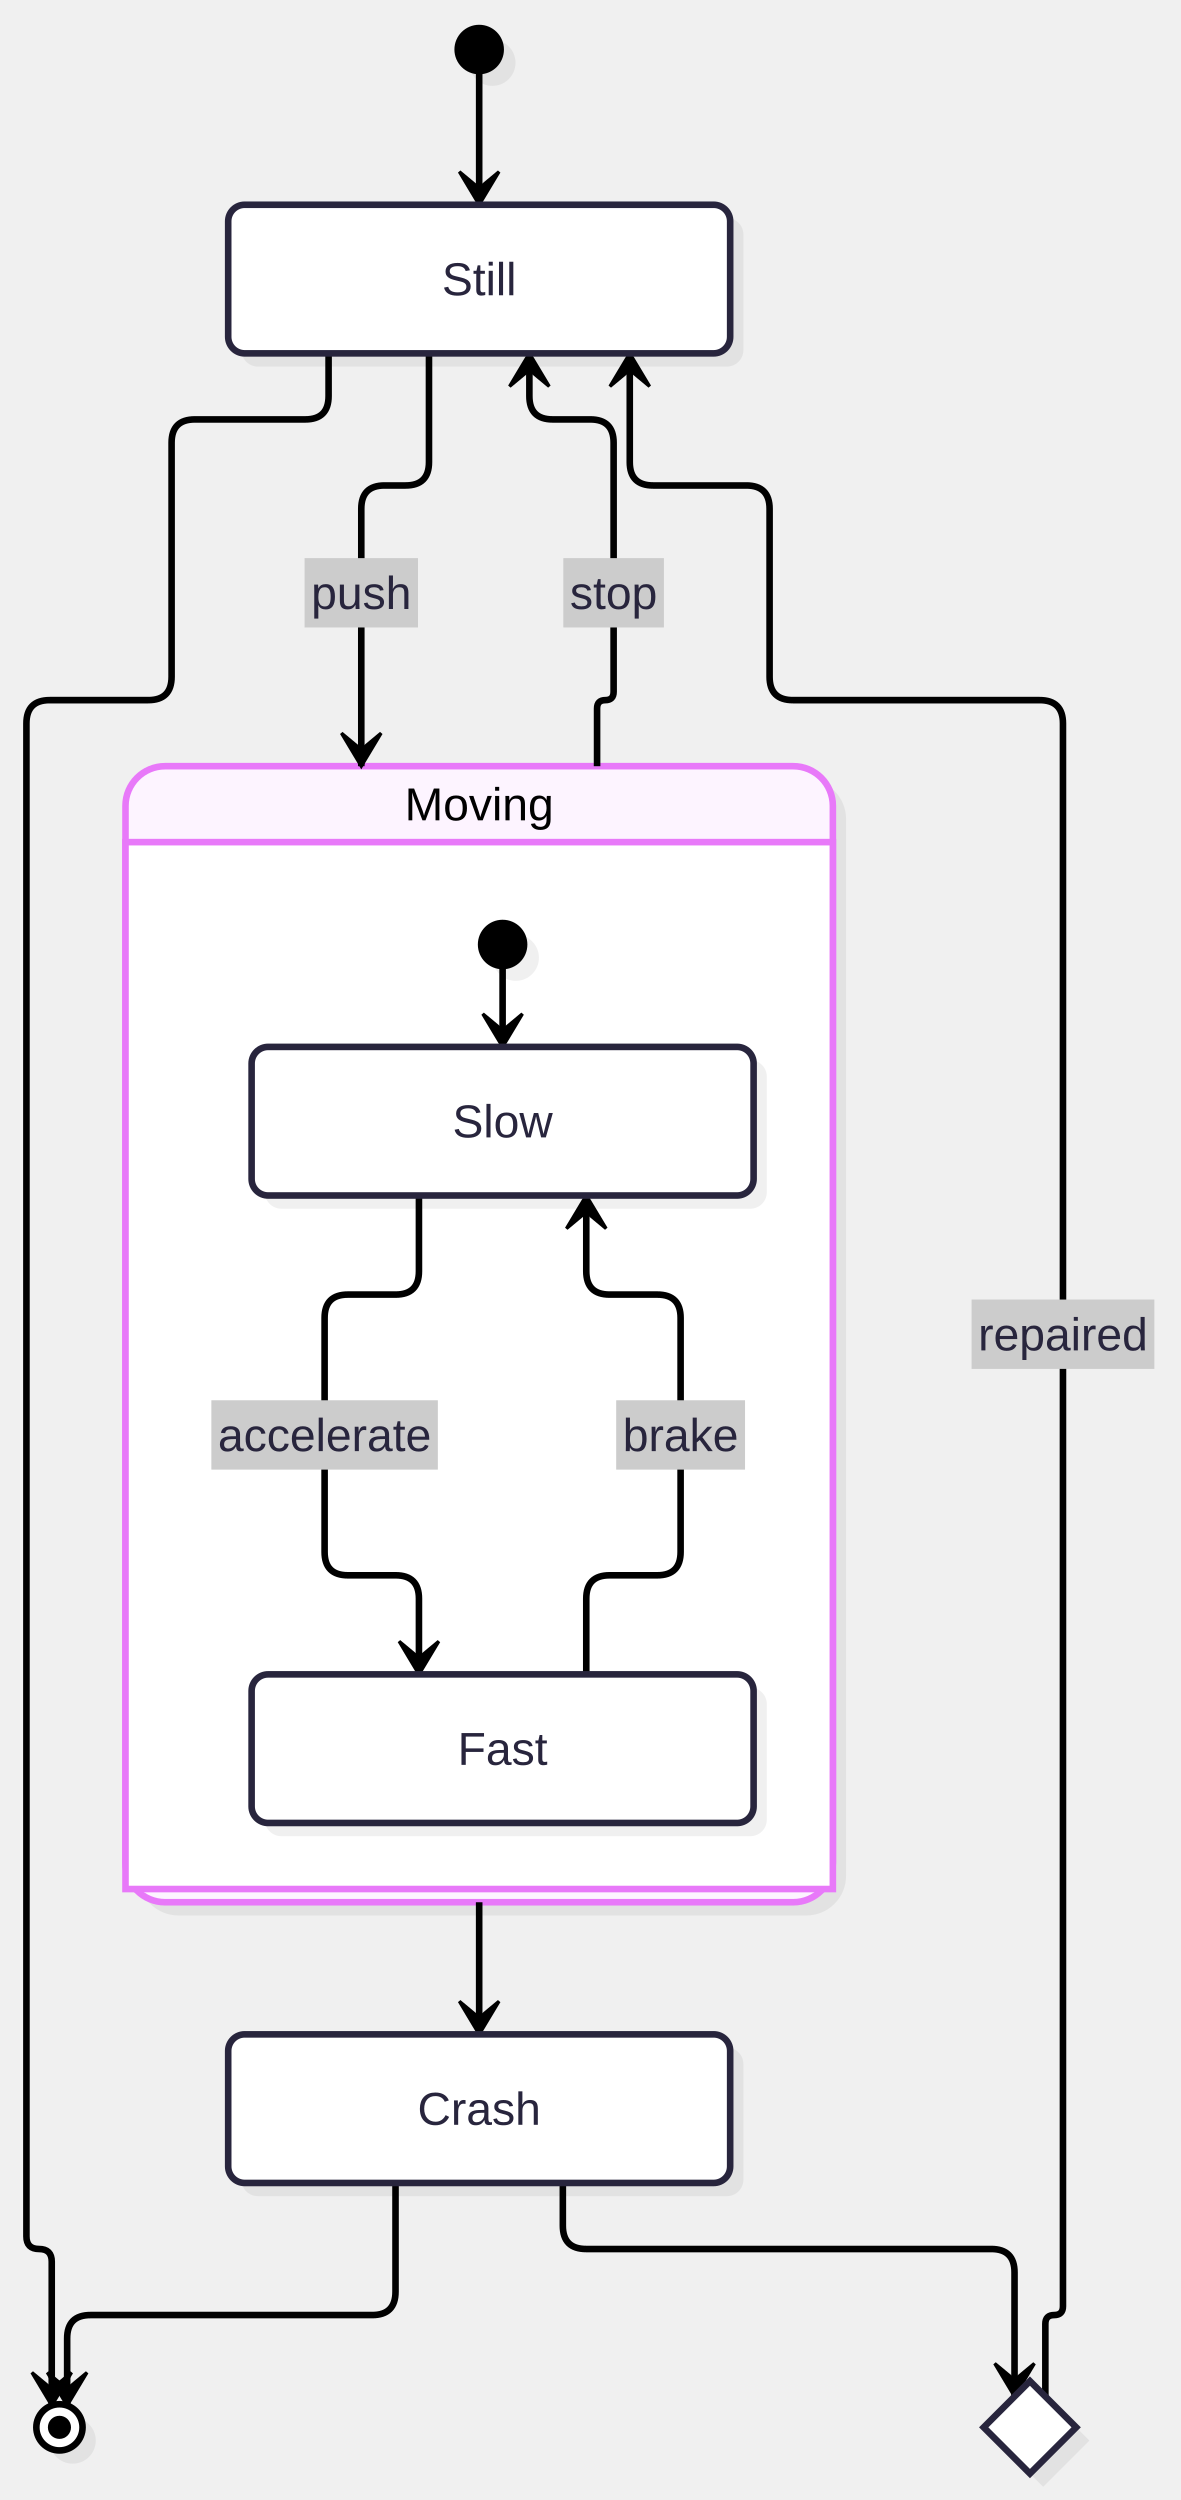
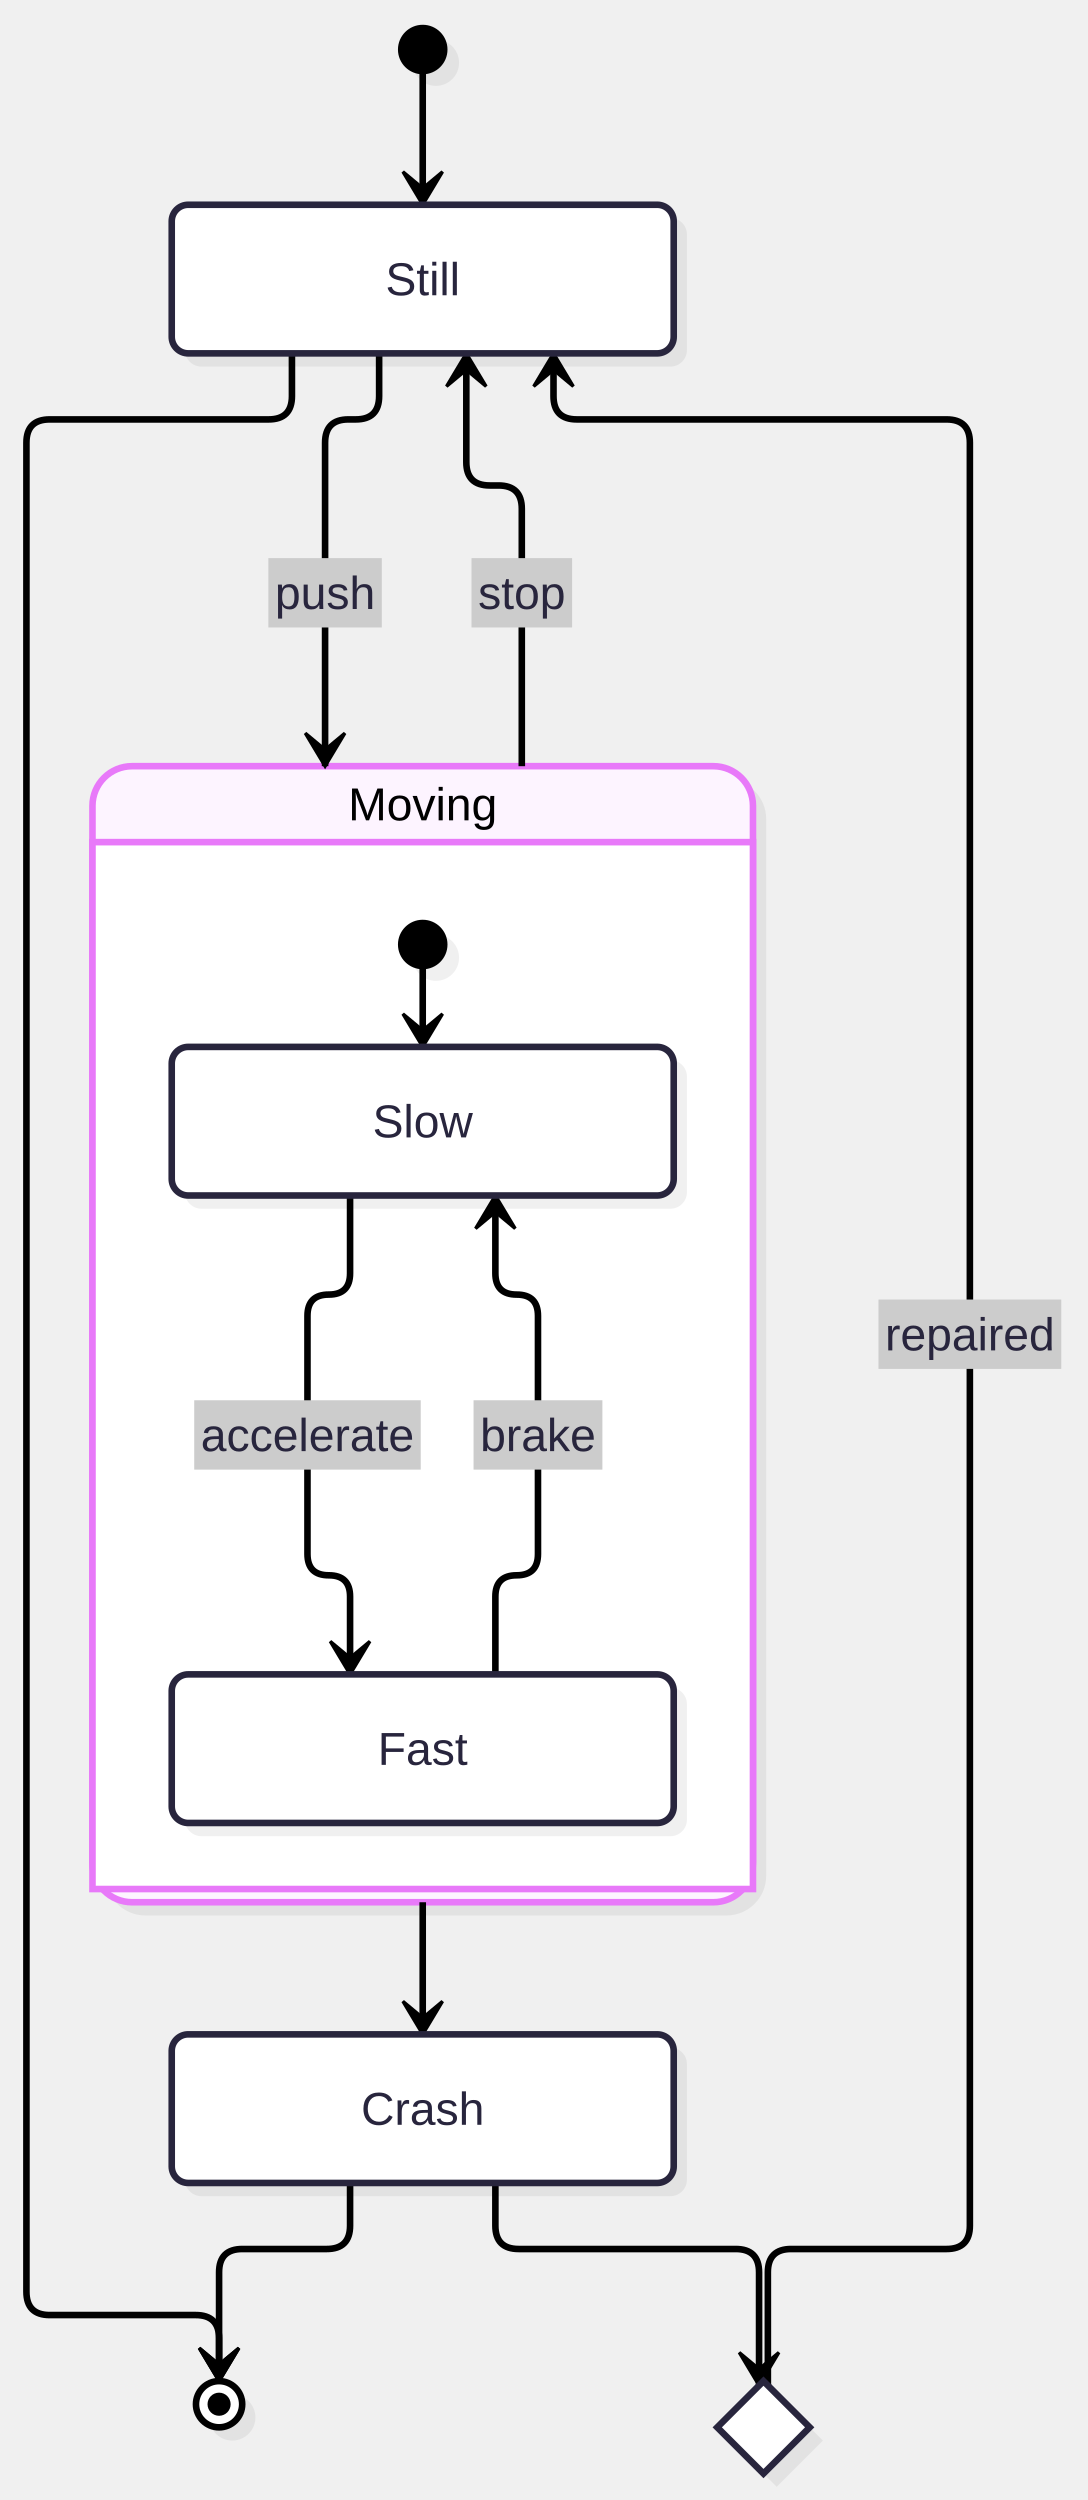
- <svg xmlns="http://www.w3.org/2000/svg" id="my-svg" width="100%" class="statediagram" style="max-width: 357.542px; background-color: white;" viewBox="-8 -8 357.542 757" role="graphics-document document" aria-roledescription="stateDiagram">
+ <svg xmlns="http://www.w3.org/2000/svg" id="my-svg" width="100%" class="statediagram" style="max-width: 329.352px; background-color: white;" viewBox="-8 -8 329.352 757" role="graphics-document document" aria-roledescription="stateDiagram">
  <style>#my-svg{font-family:"Recursive Variable", arial, sans-serif;font-size:16px;}#my-svg text{font-family:"Recursive Variable", arial, sans-serif;}</style>
  <g>
    <g class="clusters">
      <g id="cluster-Moving" class="cluster">
-         <rect class="drop-shadow" x="34" y="228" width="214.19" height="344" rx="12" ry="12" fill="#000000" stroke="none" opacity="0.06" />
-         <rect x="30" y="224" width="214.19" height="344" rx="12" ry="12" fill="#FDF4FF" stroke="#E879F9" stroke-width="2" />
-         <rect x="30" y="247" width="214.19" height="317" fill="#ffffff" stroke="#E879F9" stroke-width="2" />
-         <text class="cluster-label" x="137.095" y="240.4" text-anchor="middle" font-size="14" fill="#000000">Moving</text>
+         <rect class="drop-shadow" x="24" y="228" width="200" height="344" rx="12" ry="12" fill="#000000" stroke="none" opacity="0.06" />
+         <rect x="20" y="224" width="200" height="344" rx="12" ry="12" fill="#FDF4FF" stroke="#E879F9" stroke-width="2" />
+         <rect x="20" y="247" width="200" height="317" fill="#ffffff" stroke="#E879F9" stroke-width="2" />
+         <text class="cluster-label" x="120" y="240.4" text-anchor="middle" font-size="14" fill="#000000">Moving</text>
      </g>
    </g>
    <g class="edgePaths">
      <g id="L-root_start-Still-0" class="edgePath">
-         <path class="flowchart-link LS-root_start LE-Still" d="M137.095,14L137.095,54" fill="none" stroke="#000000" stroke-width="2" />
-         <path class="marker" d="M137.095,54L131.095,44L137.095,49L143.095,44Z" fill="#000000" stroke="#000000" stroke-width="1" />
+         <path class="flowchart-link LS-root_start LE-Still" d="M120,14L120,54" fill="none" stroke="#000000" stroke-width="2" />
+         <path class="marker" d="M120,54L114,44L120,49L126,44Z" fill="#000000" stroke="#000000" stroke-width="1" />
      </g>
      <g id="L-Still-root_end-1" class="edgePath">
-         <path class="flowchart-link LS-Still LE-root_end" d="M91.495,99L91.495,111.929C91.495,116.643,89.138,119,84.424,119L51.031,119C46.317,119,43.959,121.357,43.959,126.071L43.959,196.929C43.959,201.643,41.602,204,36.888,204L7.071,204C2.357,204,0,206.357,0,211.071L0,669.167C0,671.722,1.278,673,3.833,673L3.833,673C6.389,673,7.667,674.278,7.667,676.833L7.667,720.4" fill="none" stroke="#000000" stroke-width="2" />
-         <path class="marker" d="M7.667,720.4L1.667,710.4L7.667,715.4L13.667,710.4Z" fill="#000000" stroke="#000000" stroke-width="1" />
+         <path class="flowchart-link LS-Still LE-root_end" d="M80.4,99L80.4,111.929C80.4,116.643,78.043,119,73.329,119L7.071,119C2.357,119,0,121.357,0,126.071L0,685.929C0,690.643,2.357,693,7.071,693L51.267,693C55.981,693,58.338,695.357,58.338,700.071L58.338,713" fill="none" stroke="#000000" stroke-width="2" />
+         <path class="marker" d="M58.338,713L52.338,703L58.338,708L64.338,703Z" fill="#000000" stroke="#000000" stroke-width="1" />
      </g>
      <g id="L-Still-Moving-2" class="edgePath">
-         <path class="flowchart-link LS-Still LE-Moving" d="M121.895,99L121.895,131.929C121.895,136.643,119.538,139,114.824,139L108.468,139C103.754,139,101.397,141.357,101.397,146.071L101.397,224" fill="none" stroke="#000000" stroke-width="2" />
-         <path class="marker" d="M101.397,224L95.397,214L101.397,219L107.397,214Z" fill="#000000" stroke="#000000" stroke-width="1" />
+         <path class="flowchart-link LS-Still LE-Moving" d="M106.8,99L106.8,111.929C106.8,116.643,104.443,119,99.729,119L97.506,119C92.792,119,90.435,121.357,90.435,126.071L90.435,224" fill="none" stroke="#000000" stroke-width="2" />
+         <path class="marker" d="M90.435,224L84.435,214L90.435,219L96.435,214Z" fill="#000000" stroke="#000000" stroke-width="1" />
      </g>
      <g id="L-Moving-Still-3" class="edgePath">
-         <path class="flowchart-link LS-Moving LE-Still" d="M172.793,224L172.793,206.505C172.793,204.835,173.628,204,175.298,204L175.298,204C176.968,204,177.803,203.165,177.803,201.495L177.803,126.071C177.803,121.357,175.446,119,170.732,119L159.366,119C154.652,119,152.295,116.643,152.295,111.929L152.295,99" fill="none" stroke="#000000" stroke-width="2" />
-         <path class="marker" d="M152.295,99L158.295,109L152.295,104L146.295,109Z" fill="#000000" stroke="#000000" stroke-width="1" />
+         <path class="flowchart-link LS-Moving LE-Still" d="M150,224L150,146.071C150,141.357,147.643,139,142.929,139L140.271,139C135.557,139,133.2,136.643,133.2,131.929L133.2,99" fill="none" stroke="#000000" stroke-width="2" />
+         <path class="marker" d="M133.2,99L139.2,109L133.2,104L127.2,109Z" fill="#000000" stroke="#000000" stroke-width="1" />
      </g>
      <g id="L-Moving-Crash-4" class="edgePath">
-         <path class="flowchart-link LS-Moving LE-Crash" d="M137.095,568L137.095,608" fill="none" stroke="#000000" stroke-width="2" />
-         <path class="marker" d="M137.095,608L131.095,598L137.095,603L143.095,598Z" fill="#000000" stroke="#000000" stroke-width="1" />
+         <path class="flowchart-link LS-Moving LE-Crash" d="M120,568L120,608" fill="none" stroke="#000000" stroke-width="2" />
+         <path class="marker" d="M120,608L114,598L120,603L126,598Z" fill="#000000" stroke="#000000" stroke-width="1" />
      </g>
      <g id="L-Crash-root_end-5" class="edgePath">
-         <path class="flowchart-link LS-Crash LE-root_end" d="M111.762,653L111.762,685.929C111.762,690.643,109.405,693,104.691,693L19.404,693C14.69,693,12.333,695.357,12.333,700.071L12.333,720.4" fill="none" stroke="#000000" stroke-width="2" />
-         <path class="marker" d="M12.333,720.4L6.333,710.4L12.333,715.4L18.333,710.4Z" fill="#000000" stroke="#000000" stroke-width="1" />
+         <path class="flowchart-link LS-Crash LE-root_end" d="M98,653L98,665.929C98,670.643,95.643,673,90.929,673L65.409,673C60.695,673,58.338,675.357,58.338,680.071L58.338,713" fill="none" stroke="#000000" stroke-width="2" />
+         <path class="marker" d="M58.338,713L52.338,703L58.338,708L64.338,703Z" fill="#000000" stroke="#000000" stroke-width="1" />
      </g>
      <g id="L-Moving_start-Slow-6" class="edgePath">
-         <path class="flowchart-link LS-Moving_start LE-Slow" d="M144.19,285L144.19,309" fill="none" stroke="#000000" stroke-width="2" />
-         <path class="marker" d="M144.19,309L138.19,299L144.19,304L150.19,299Z" fill="#000000" stroke="#000000" stroke-width="1" />
+         <path class="flowchart-link LS-Moving_start LE-Slow" d="M120,285L120,309" fill="none" stroke="#000000" stroke-width="2" />
+         <path class="marker" d="M120,309L114,299L120,304L126,299Z" fill="#000000" stroke="#000000" stroke-width="1" />
      </g>
      <g id="L-Slow-Fast-7" class="edgePath">
-         <path class="flowchart-link LS-Slow LE-Fast" d="M118.857,354L118.857,376.929C118.857,381.643,116.5,384,111.786,384L97.362,384C92.648,384,90.291,386.357,90.291,391.071L90.291,461.929C90.291,466.643,92.648,469,97.362,469L111.786,469C116.5,469,118.857,471.357,118.857,476.071L118.857,499" fill="none" stroke="#000000" stroke-width="2" />
-         <path class="marker" d="M118.857,499L112.857,489L118.857,494L124.857,489Z" fill="#000000" stroke="#000000" stroke-width="1" />
+         <path class="flowchart-link LS-Slow LE-Fast" d="M98,354L98,377.55C98,381.85,95.85,384,91.55,384L91.55,384C87.251,384,85.101,386.15,85.101,390.45L85.101,462.55C85.101,466.85,87.251,469,91.55,469L91.55,469C95.85,469,98,471.15,98,475.45L98,499" fill="none" stroke="#000000" stroke-width="2" />
+         <path class="marker" d="M98,499L92,489L98,494L104,489Z" fill="#000000" stroke="#000000" stroke-width="1" />
      </g>
      <g id="L-Fast-Slow-8" class="edgePath">
-         <path class="flowchart-link LS-Fast LE-Slow" d="M169.523,499L169.523,476.071C169.523,471.357,171.88,469,176.594,469L191.018,469C195.732,469,198.089,466.643,198.089,461.929L198.089,391.071C198.089,386.357,195.732,384,191.018,384L176.594,384C171.88,384,169.523,381.643,169.523,376.929L169.523,354" fill="none" stroke="#000000" stroke-width="2" />
-         <path class="marker" d="M169.523,354L175.523,364L169.523,359L163.523,364Z" fill="#000000" stroke="#000000" stroke-width="1" />
+         <path class="flowchart-link LS-Fast LE-Slow" d="M142,499L142,475.45C142,471.15,144.15,469,148.45,469L148.45,469C152.749,469,154.899,466.85,154.899,462.55L154.899,390.45C154.899,386.15,152.749,384,148.45,384L148.45,384C144.15,384,142,381.85,142,377.55L142,354" fill="none" stroke="#000000" stroke-width="2" />
+         <path class="marker" d="M142,354L148,364L142,359L136,364Z" fill="#000000" stroke="#000000" stroke-width="1" />
      </g>
      <g id="L-Crash-check-9" class="edgePath">
-         <path class="flowchart-link LS-Crash LE-check" d="M162.428,653L162.428,665.929C162.428,670.643,164.785,673,169.499,673L292.128,673C296.842,673,299.199,675.357,299.199,680.071L299.199,717.667" fill="none" stroke="#000000" stroke-width="2" />
-         <path class="marker" d="M299.199,717.667L293.199,707.667L299.199,712.667L305.199,707.667Z" fill="#000000" stroke="#000000" stroke-width="1" />
+         <path class="flowchart-link LS-Crash LE-check" d="M142,653L142,665.929C142,670.643,144.357,673,149.071,673L214.772,673C219.486,673,221.843,675.357,221.843,680.071L221.843,714.333" fill="none" stroke="#000000" stroke-width="2" />
+         <path class="marker" d="M221.843,714.333L215.843,704.333L221.843,709.333L227.843,704.333Z" fill="#000000" stroke="#000000" stroke-width="1" />
      </g>
      <g id="L-check-Still-10" class="edgePath">
-         <path class="flowchart-link LS-check LE-Still" d="M308.533,717.667L308.533,695.667C308.533,693.889,309.422,693,311.199,693L311.199,693C312.977,693,313.866,692.111,313.866,690.333L313.866,211.071C313.866,206.357,311.509,204,306.795,204L232.104,204C227.39,204,225.033,201.643,225.033,196.929L225.033,146.071C225.033,141.357,222.676,139,217.962,139L189.766,139C185.052,139,182.695,136.643,182.695,131.929L182.695,99" fill="none" stroke="#000000" stroke-width="2" />
-         <path class="marker" d="M182.695,99L188.695,109L182.695,104L176.695,109Z" fill="#000000" stroke="#000000" stroke-width="1" />
+         <path class="flowchart-link LS-check LE-Still" d="M224.509,714.333L224.509,680.071C224.509,675.357,226.866,673,231.58,673L278.605,673C283.319,673,285.676,670.643,285.676,665.929L285.676,126.071C285.676,121.357,283.319,119,278.605,119L166.671,119C161.957,119,159.6,116.643,159.6,111.929L159.6,99" fill="none" stroke="#000000" stroke-width="2" />
+         <path class="marker" d="M159.6,99L165.6,109L159.6,104L153.6,109Z" fill="#000000" stroke="#000000" stroke-width="1" />
      </g>
    </g>
    <g class="edgeLabels">
      <g class="edgeLabel">
-         <rect x="84.221" y="161" width="34.352" height="21" fill="#cccccc" stroke="none" />
-         <text x="101.397" y="176.4" text-anchor="middle" font-size="14" fill="#28253D">push</text>
+         <rect x="73.259" y="161" width="34.352" height="21" fill="#cccccc" stroke="none" />
+         <text x="90.435" y="176.4" text-anchor="middle" font-size="14" fill="#28253D">push</text>
      </g>
      <g class="edgeLabel">
-         <rect x="162.573" y="161" width="30.46" height="21" fill="#cccccc" stroke="none" />
-         <text x="177.803" y="176.4" text-anchor="middle" font-size="14" fill="#28253D">stop</text>
+         <rect x="134.77" y="161" width="30.46" height="21" fill="#cccccc" stroke="none" />
+         <text x="150" y="176.4" text-anchor="middle" font-size="14" fill="#28253D">stop</text>
      </g>
      <g class="edgeLabel">
-         <rect x="56" y="416" width="68.582" height="21" fill="#cccccc" stroke="none" />
-         <text x="90.291" y="431.4" text-anchor="middle" font-size="14" fill="#28253D">accelerate</text>
+         <rect x="50.81" y="416" width="68.582" height="21" fill="#cccccc" stroke="none" />
+         <text x="85.101" y="431.4" text-anchor="middle" font-size="14" fill="#28253D">accelerate</text>
      </g>
      <g class="edgeLabel">
-         <rect x="178.582" y="416" width="39.014" height="21" fill="#cccccc" stroke="none" />
-         <text x="198.089" y="431.4" text-anchor="middle" font-size="14" fill="#28253D">brake</text>
+         <rect x="135.392" y="416" width="39.014" height="21" fill="#cccccc" stroke="none" />
+         <text x="154.899" y="431.4" text-anchor="middle" font-size="14" fill="#28253D">brake</text>
      </g>
      <g class="edgeLabel">
-         <rect x="286.19" y="385.5" width="55.352" height="21" fill="#cccccc" stroke="none" />
-         <text x="313.866" y="400.9" text-anchor="middle" font-size="14" fill="#28253D">repaired</text>
+         <rect x="258" y="385.5" width="55.352" height="21" fill="#cccccc" stroke="none" />
+         <text x="285.676" y="400.9" text-anchor="middle" font-size="14" fill="#28253D">repaired</text>
      </g>
    </g>
    <g class="nodes">
      <g id="state-root_start-0" class="node default">
-         <circle class="drop-shadow" cx="141.095" cy="11" r="7" fill="#000000" stroke="none" opacity="0.06" />
-         <circle cx="137.095" cy="7" r="7" fill="#000000" stroke="#000000" stroke-width="1" />
+         <circle class="drop-shadow" cx="124" cy="11" r="7" fill="#000000" stroke="none" opacity="0.06" />
+         <circle cx="120" cy="7" r="7" fill="#000000" stroke="#000000" stroke-width="1" />
      </g>
      <g id="state-Still-1" class="node default">
-         <rect class="drop-shadow" x="65.095" y="58" width="152" height="45" rx="5" ry="5" fill="#000000" stroke="none" opacity="0.06" />
-         <rect class="basic label-container" x="61.095" y="54" width="152" height="45" rx="5" ry="5" fill="#ffffff" stroke="#28253D" stroke-width="2" />
-         <text class="nodeLabel" x="137.095" y="81.4" text-anchor="middle" font-size="14" fill="#28253D">Still</text>
+         <rect class="drop-shadow" x="48" y="58" width="152" height="45" rx="5" ry="5" fill="#000000" stroke="none" opacity="0.06" />
+         <rect class="basic label-container" x="44" y="54" width="152" height="45" rx="5" ry="5" fill="#ffffff" stroke="#28253D" stroke-width="2" />
+         <text class="nodeLabel" x="120" y="81.4" text-anchor="middle" font-size="14" fill="#28253D">Still</text>
      </g>
      <g id="state-root_end-2" class="node default">
-         <circle class="drop-shadow" cx="14" cy="731" r="7" fill="#000000" stroke="none" opacity="0.06" />
-         <circle cx="10" cy="727" r="7" fill="#ffffff" stroke="#000000" stroke-width="2" />
-         <circle cx="10" cy="727" r="2.5" fill="#000000" stroke="#000000" stroke-width="2" />
+         <circle class="drop-shadow" cx="62.338" cy="724" r="7" fill="#000000" stroke="none" opacity="0.06" />
+         <circle cx="58.338" cy="720" r="7" fill="#ffffff" stroke="#000000" stroke-width="2" />
+         <circle cx="58.338" cy="720" r="2.5" fill="#000000" stroke="#000000" stroke-width="2" />
      </g>
      <g id="state-Crash-3" class="node default">
-         <rect class="drop-shadow" x="65.095" y="612" width="152" height="45" rx="5" ry="5" fill="#000000" stroke="none" opacity="0.06" />
-         <rect class="basic label-container" x="61.095" y="608" width="152" height="45" rx="5" ry="5" fill="#ffffff" stroke="#28253D" stroke-width="2" />
-         <text class="nodeLabel" x="137.095" y="635.4" text-anchor="middle" font-size="14" fill="#28253D">Crash</text>
+         <rect class="drop-shadow" x="48" y="612" width="152" height="45" rx="5" ry="5" fill="#000000" stroke="none" opacity="0.06" />
+         <rect class="basic label-container" x="44" y="608" width="152" height="45" rx="5" ry="5" fill="#ffffff" stroke="#28253D" stroke-width="2" />
+         <text class="nodeLabel" x="120" y="635.4" text-anchor="middle" font-size="14" fill="#28253D">Crash</text>
      </g>
      <g id="state-Moving_start-4" class="node default">
-         <circle class="drop-shadow" cx="148.19" cy="282" r="7" fill="#000000" stroke="none" opacity="0.06" />
-         <circle cx="144.19" cy="278" r="7" fill="#000000" stroke="#000000" stroke-width="1" />
+         <circle class="drop-shadow" cx="124" cy="282" r="7" fill="#000000" stroke="none" opacity="0.06" />
+         <circle cx="120" cy="278" r="7" fill="#000000" stroke="#000000" stroke-width="1" />
      </g>
      <g id="state-Slow-5" class="node default">
-         <rect class="drop-shadow" x="72.19" y="313" width="152" height="45" rx="5" ry="5" fill="#000000" stroke="none" opacity="0.06" />
-         <rect class="basic label-container" x="68.19" y="309" width="152" height="45" rx="5" ry="5" fill="#ffffff" stroke="#28253D" stroke-width="2" />
-         <text class="nodeLabel" x="144.19" y="336.4" text-anchor="middle" font-size="14" fill="#28253D">Slow</text>
+         <rect class="drop-shadow" x="48" y="313" width="152" height="45" rx="5" ry="5" fill="#000000" stroke="none" opacity="0.06" />
+         <rect class="basic label-container" x="44" y="309" width="152" height="45" rx="5" ry="5" fill="#ffffff" stroke="#28253D" stroke-width="2" />
+         <text class="nodeLabel" x="120" y="336.4" text-anchor="middle" font-size="14" fill="#28253D">Slow</text>
      </g>
      <g id="state-Fast-6" class="node default">
-         <rect class="drop-shadow" x="72.19" y="503" width="152" height="45" rx="5" ry="5" fill="#000000" stroke="none" opacity="0.06" />
-         <rect class="basic label-container" x="68.19" y="499" width="152" height="45" rx="5" ry="5" fill="#ffffff" stroke="#28253D" stroke-width="2" />
-         <text class="nodeLabel" x="144.19" y="526.4" text-anchor="middle" font-size="14" fill="#28253D">Fast</text>
+         <rect class="drop-shadow" x="48" y="503" width="152" height="45" rx="5" ry="5" fill="#000000" stroke="none" opacity="0.06" />
+         <rect class="basic label-container" x="44" y="499" width="152" height="45" rx="5" ry="5" fill="#ffffff" stroke="#28253D" stroke-width="2" />
+         <text class="nodeLabel" x="120" y="526.4" text-anchor="middle" font-size="14" fill="#28253D">Fast</text>
      </g>
      <g id="state-check-7" class="node default">
-         <path class="drop-shadow" d="M307.866,717L321.866,731L307.866,745L293.866,731Z" fill="#000000" stroke="none" opacity="0.06" />
-         <path class="label-container" d="M303.866,713L317.866,727L303.866,741L289.866,727Z" fill="#ffffff" stroke="#28253D" stroke-width="2" />
+         <path class="drop-shadow" d="M227.176,717L241.176,731L227.176,745L213.176,731Z" fill="#000000" stroke="none" opacity="0.06" />
+         <path class="label-container" d="M223.176,713L237.176,727L223.176,741L209.176,727Z" fill="#ffffff" stroke="#28253D" stroke-width="2" />
      </g>
    </g>
  </g>
</svg>
